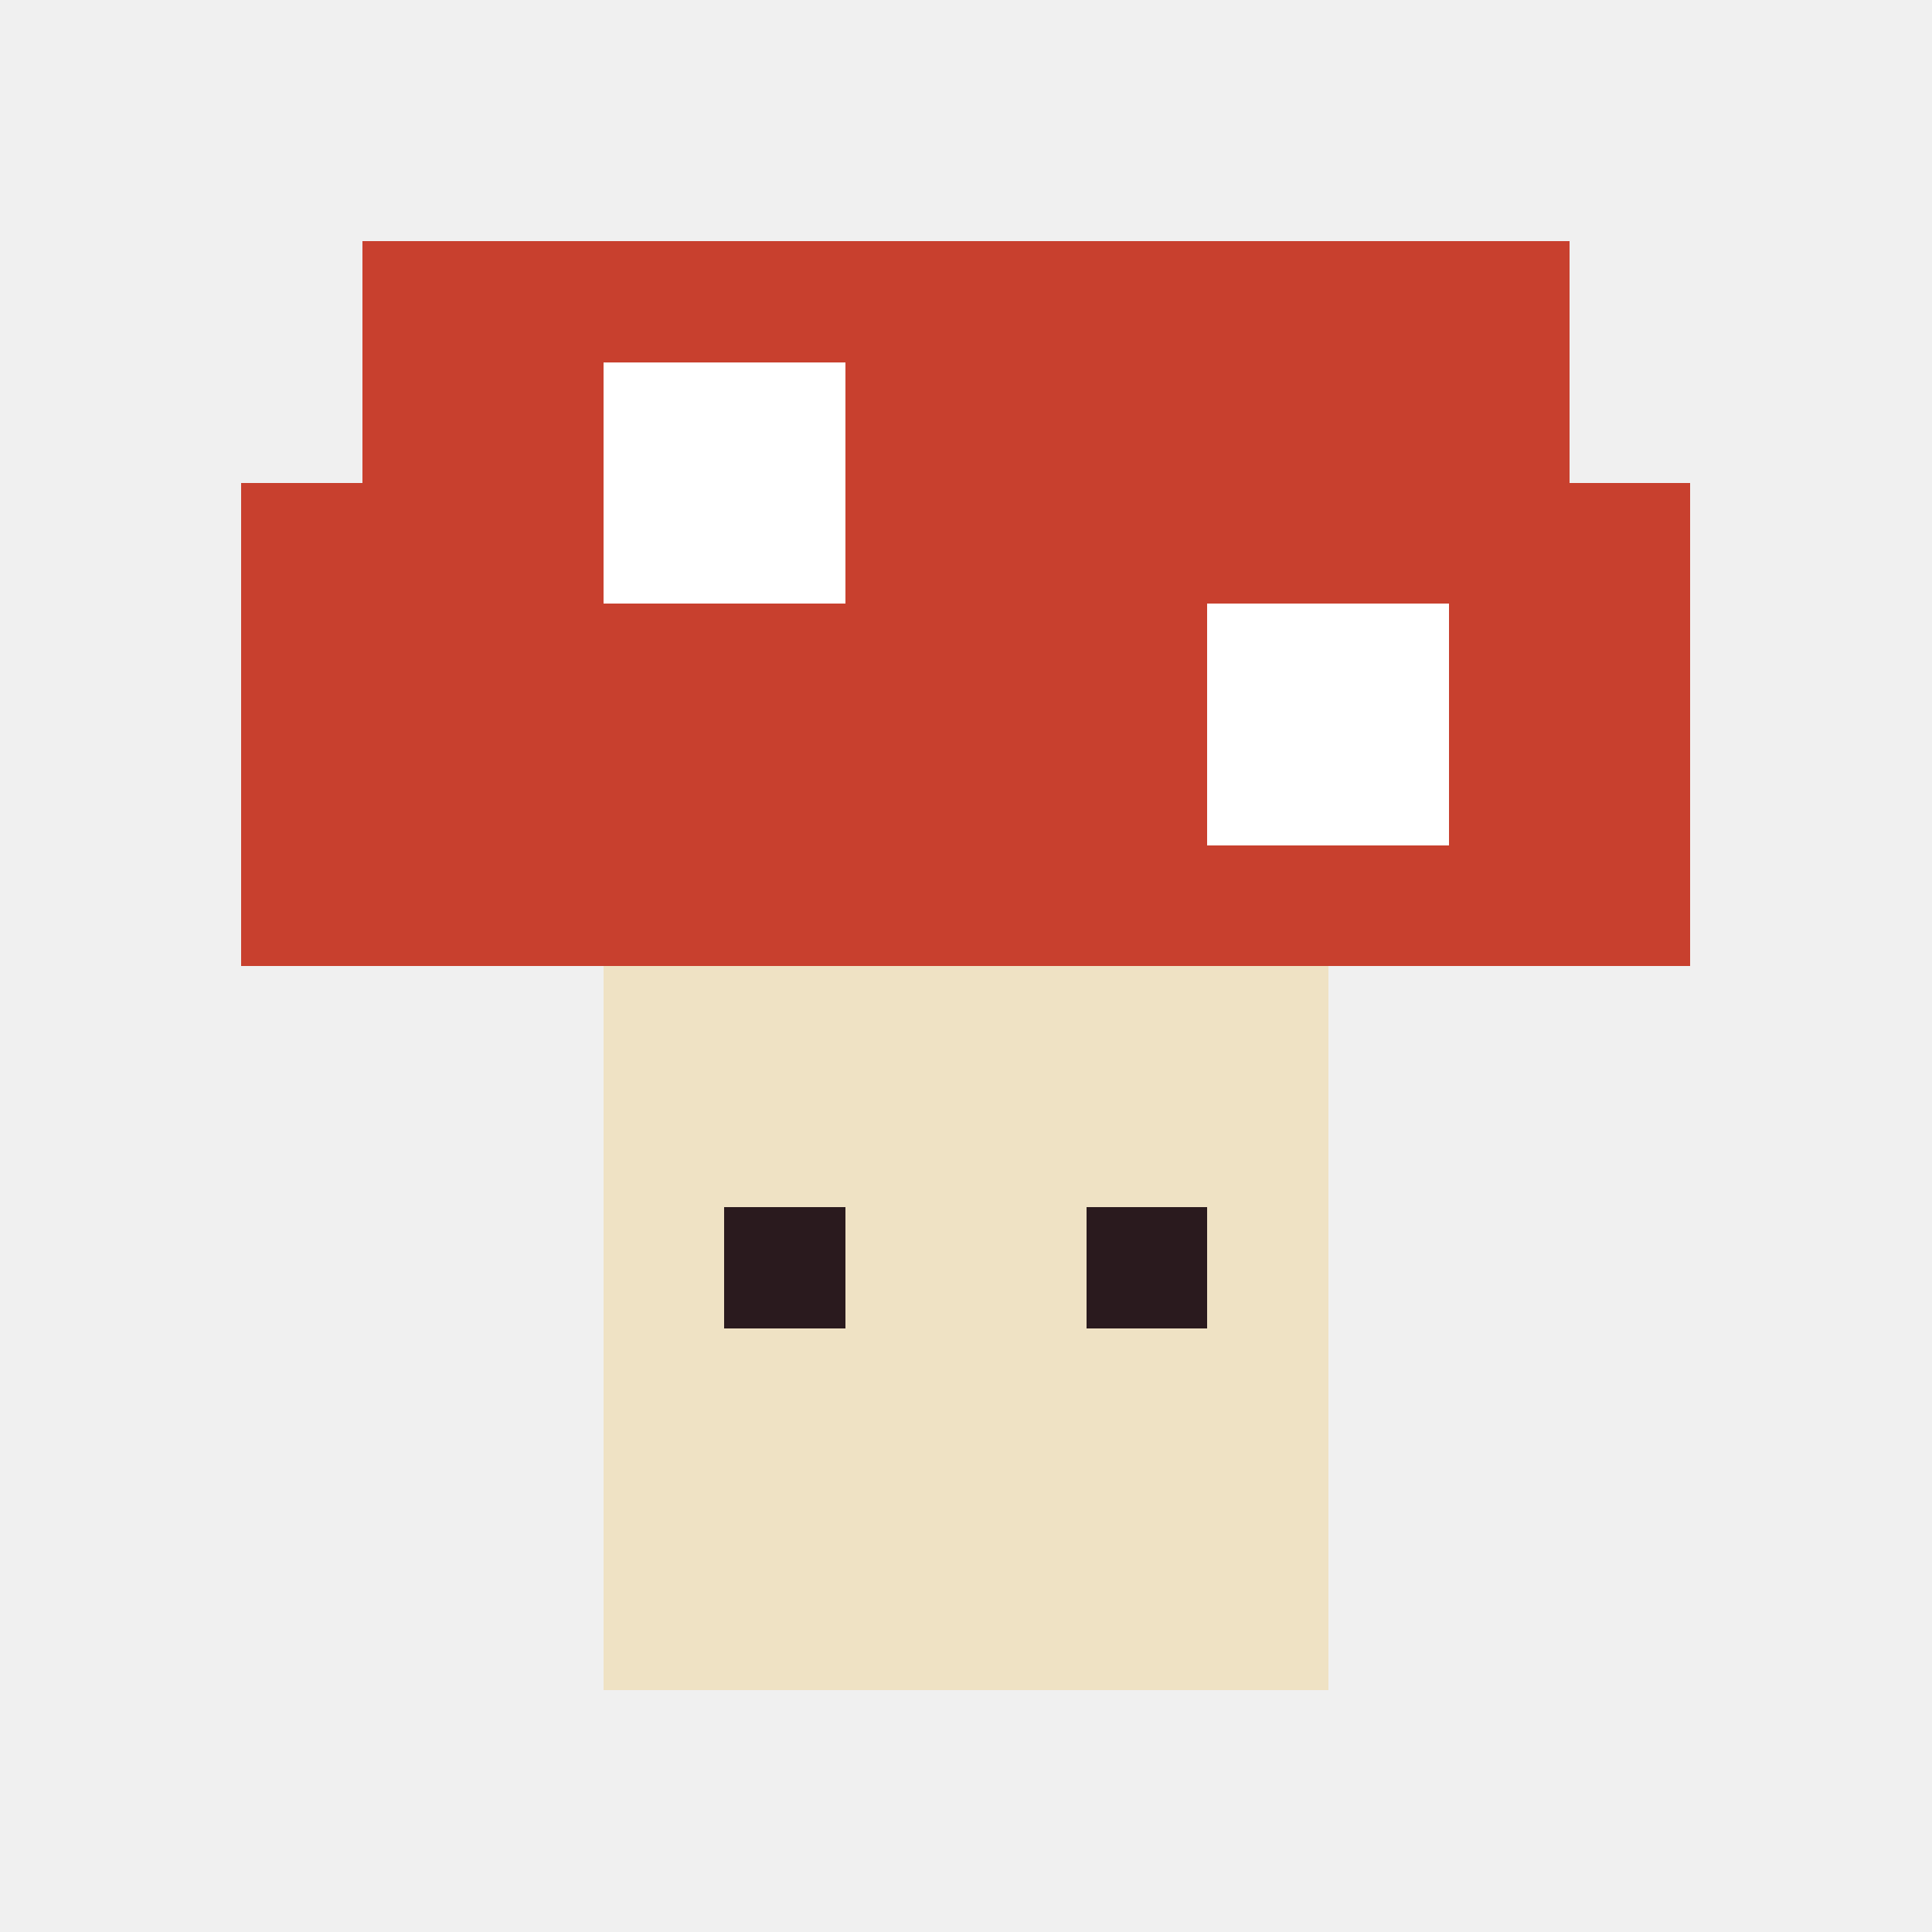
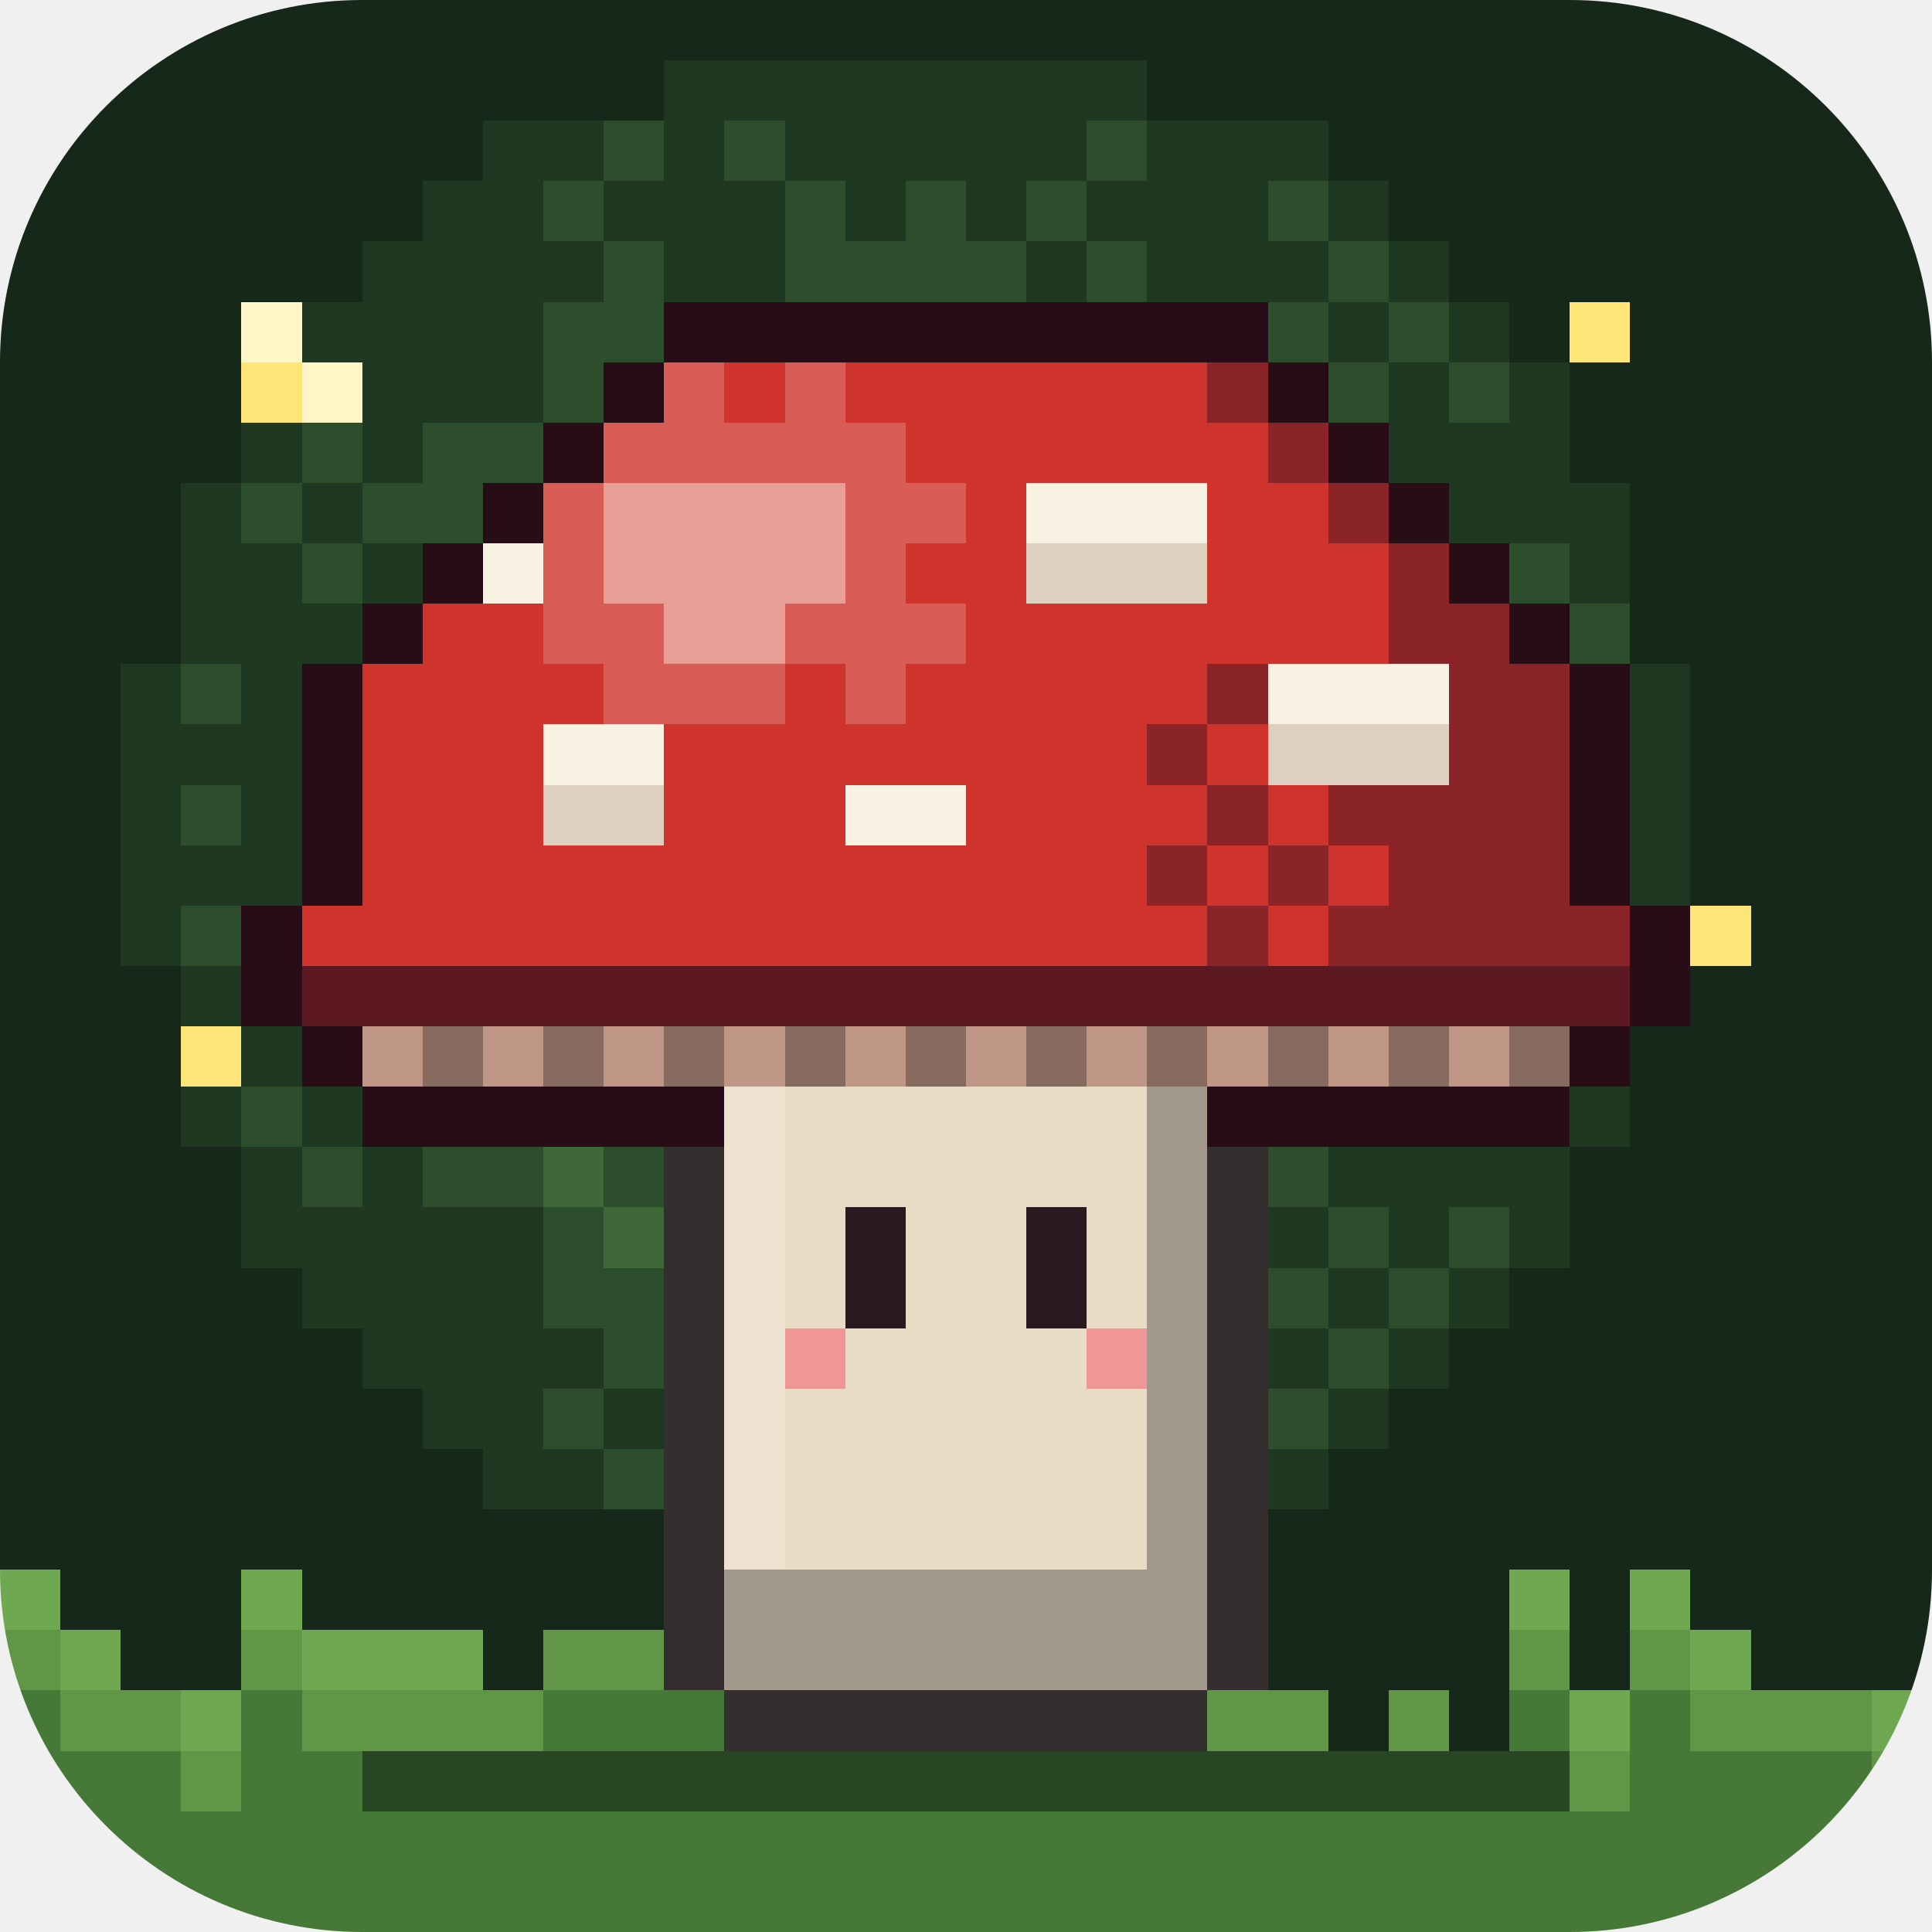
- <svg xmlns="http://www.w3.org/2000/svg" viewBox="0 0 16 16" shape-rendering="crispEdges">
-   <rect x="3" y="2" width="10" height="2" fill="#c8402e" />
-   <rect x="2" y="4" width="12" height="4" fill="#c8402e" />
-   <rect x="5" y="3" width="2" height="2" fill="#fff" />
-   <rect x="10" y="5" width="2" height="2" fill="#fff" />
-   <rect x="5" y="8" width="6" height="6" fill="#efe2c4" />
-   <rect x="6" y="10" width="1" height="1" fill="#2a1a1e" />
-   <rect x="9" y="10" width="1" height="1" fill="#2a1a1e" />
+ <svg xmlns="http://www.w3.org/2000/svg" viewBox="0 0 32 32" shape-rendering="crispEdges">
+   <defs>
+     <clipPath id="r">
+       <rect width="32" height="32" rx="6" />
+     </clipPath>
+   </defs>
+   <g clip-path="url(#r)">
+     <rect x="0" y="0" width="32" height="1" fill="#16281a" />
+     <rect x="0" y="1" width="11" height="1" fill="#16281a" />
+     <rect x="11" y="1" width="8" height="1" fill="#1e3822" />
+     <rect x="19" y="1" width="13" height="1" fill="#16281a" />
+     <rect x="0" y="2" width="8" height="1" fill="#16281a" />
+     <rect x="8" y="2" width="2" height="1" fill="#1e3822" />
+     <rect x="10" y="2" width="1" height="1" fill="#2c4e2c" />
+     <rect x="11" y="2" width="1" height="1" fill="#1e3822" />
+     <rect x="12" y="2" width="1" height="1" fill="#2c4e2c" />
+     <rect x="13" y="2" width="5" height="1" fill="#1e3822" />
+     <rect x="18" y="2" width="1" height="1" fill="#2c4e2c" />
+     <rect x="19" y="2" width="3" height="1" fill="#1e3822" />
+     <rect x="22" y="2" width="10" height="1" fill="#16281a" />
+     <rect x="0" y="3" width="7" height="1" fill="#16281a" />
+     <rect x="7" y="3" width="2" height="1" fill="#1e3822" />
+     <rect x="9" y="3" width="1" height="1" fill="#2c4e2c" />
+     <rect x="10" y="3" width="3" height="1" fill="#1e3822" />
+     <rect x="13" y="3" width="1" height="1" fill="#2c4e2c" />
+     <rect x="14" y="3" width="1" height="1" fill="#1e3822" />
+     <rect x="15" y="3" width="1" height="1" fill="#2c4e2c" />
+     <rect x="16" y="3" width="1" height="1" fill="#1e3822" />
+     <rect x="17" y="3" width="1" height="1" fill="#2c4e2c" />
+     <rect x="18" y="3" width="3" height="1" fill="#1e3822" />
+     <rect x="21" y="3" width="1" height="1" fill="#2c4e2c" />
+     <rect x="22" y="3" width="1" height="1" fill="#1e3822" />
+     <rect x="23" y="3" width="9" height="1" fill="#16281a" />
+     <rect x="0" y="4" width="6" height="1" fill="#16281a" />
+     <rect x="6" y="4" width="4" height="1" fill="#1e3822" />
+     <rect x="10" y="4" width="1" height="1" fill="#2c4e2c" />
+     <rect x="11" y="4" width="2" height="1" fill="#1e3822" />
+     <rect x="13" y="4" width="4" height="1" fill="#2c4e2c" />
+     <rect x="17" y="4" width="1" height="1" fill="#1e3822" />
+     <rect x="18" y="4" width="1" height="1" fill="#2c4e2c" />
+     <rect x="19" y="4" width="3" height="1" fill="#1e3822" />
+     <rect x="22" y="4" width="1" height="1" fill="#2c4e2c" />
+     <rect x="23" y="4" width="1" height="1" fill="#1e3822" />
+     <rect x="24" y="4" width="8" height="1" fill="#16281a" />
+     <rect x="0" y="5" width="4" height="1" fill="#16281a" />
+     <rect x="4" y="5" width="1" height="1" fill="#fff6c8" />
+     <rect x="5" y="5" width="4" height="1" fill="#1e3822" />
+     <rect x="9" y="5" width="2" height="1" fill="#2c4e2c" />
+     <rect x="11" y="5" width="10" height="1" fill="#290d16" />
+     <rect x="21" y="5" width="1" height="1" fill="#2c4e2c" />
+     <rect x="22" y="5" width="1" height="1" fill="#1e3822" />
+     <rect x="23" y="5" width="1" height="1" fill="#2c4e2c" />
+     <rect x="24" y="5" width="1" height="1" fill="#1e3822" />
+     <rect x="25" y="5" width="1" height="1" fill="#16281a" />
+     <rect x="26" y="5" width="1" height="1" fill="#ffe478" />
+     <rect x="27" y="5" width="5" height="1" fill="#16281a" />
+     <rect x="0" y="6" width="4" height="1" fill="#16281a" />
+     <rect x="4" y="6" width="1" height="1" fill="#ffe478" />
+     <rect x="5" y="6" width="1" height="1" fill="#fff6c8" />
+     <rect x="6" y="6" width="3" height="1" fill="#1e3822" />
+     <rect x="9" y="6" width="1" height="1" fill="#2c4e2c" />
+     <rect x="10" y="6" width="1" height="1" fill="#290d16" />
+     <rect x="11" y="6" width="1" height="1" fill="#d85d56" />
+     <rect x="12" y="6" width="1" height="1" fill="#ce342c" />
+     <rect x="13" y="6" width="1" height="1" fill="#d85d56" />
+     <rect x="14" y="6" width="6" height="1" fill="#ce342c" />
+     <rect x="20" y="6" width="1" height="1" fill="#8b2429" />
+     <rect x="21" y="6" width="1" height="1" fill="#290d16" />
+     <rect x="22" y="6" width="1" height="1" fill="#2c4e2c" />
+     <rect x="23" y="6" width="1" height="1" fill="#1e3822" />
+     <rect x="24" y="6" width="1" height="1" fill="#2c4e2c" />
+     <rect x="25" y="6" width="1" height="1" fill="#1e3822" />
+     <rect x="26" y="6" width="6" height="1" fill="#16281a" />
+     <rect x="0" y="7" width="4" height="1" fill="#16281a" />
+     <rect x="4" y="7" width="1" height="1" fill="#1e3822" />
+     <rect x="5" y="7" width="1" height="1" fill="#2c4e2c" />
+     <rect x="6" y="7" width="1" height="1" fill="#1e3822" />
+     <rect x="7" y="7" width="2" height="1" fill="#2c4e2c" />
+     <rect x="9" y="7" width="1" height="1" fill="#290d16" />
+     <rect x="10" y="7" width="5" height="1" fill="#d85d56" />
+     <rect x="15" y="7" width="6" height="1" fill="#ce342c" />
+     <rect x="21" y="7" width="1" height="1" fill="#8b2429" />
+     <rect x="22" y="7" width="1" height="1" fill="#290d16" />
+     <rect x="23" y="7" width="3" height="1" fill="#1e3822" />
+     <rect x="26" y="7" width="6" height="1" fill="#16281a" />
+     <rect x="0" y="8" width="3" height="1" fill="#16281a" />
+     <rect x="3" y="8" width="1" height="1" fill="#1e3822" />
+     <rect x="4" y="8" width="1" height="1" fill="#2c4e2c" />
+     <rect x="5" y="8" width="1" height="1" fill="#1e3822" />
+     <rect x="6" y="8" width="2" height="1" fill="#2c4e2c" />
+     <rect x="8" y="8" width="1" height="1" fill="#290d16" />
+     <rect x="9" y="8" width="1" height="1" fill="#d85d56" />
+     <rect x="10" y="8" width="4" height="1" fill="#e89f97" />
+     <rect x="14" y="8" width="2" height="1" fill="#d85d56" />
+     <rect x="16" y="8" width="1" height="1" fill="#ce342c" />
+     <rect x="17" y="8" width="3" height="1" fill="#f8f2e2" />
+     <rect x="20" y="8" width="2" height="1" fill="#ce342c" />
+     <rect x="22" y="8" width="1" height="1" fill="#8b2429" />
+     <rect x="23" y="8" width="1" height="1" fill="#290d16" />
+     <rect x="24" y="8" width="3" height="1" fill="#1e3822" />
+     <rect x="27" y="8" width="5" height="1" fill="#16281a" />
+     <rect x="0" y="9" width="3" height="1" fill="#16281a" />
+     <rect x="3" y="9" width="2" height="1" fill="#1e3822" />
+     <rect x="5" y="9" width="1" height="1" fill="#2c4e2c" />
+     <rect x="6" y="9" width="1" height="1" fill="#1e3822" />
+     <rect x="7" y="9" width="1" height="1" fill="#290d16" />
+     <rect x="8" y="9" width="1" height="1" fill="#f8f2e2" />
+     <rect x="9" y="9" width="1" height="1" fill="#d85d56" />
+     <rect x="10" y="9" width="4" height="1" fill="#e89f97" />
+     <rect x="14" y="9" width="1" height="1" fill="#d85d56" />
+     <rect x="15" y="9" width="2" height="1" fill="#ce342c" />
+     <rect x="17" y="9" width="3" height="1" fill="#ded0be" />
+     <rect x="20" y="9" width="3" height="1" fill="#ce342c" />
+     <rect x="23" y="9" width="1" height="1" fill="#8b2429" />
+     <rect x="24" y="9" width="1" height="1" fill="#290d16" />
+     <rect x="25" y="9" width="1" height="1" fill="#2c4e2c" />
+     <rect x="26" y="9" width="1" height="1" fill="#1e3822" />
+     <rect x="27" y="9" width="5" height="1" fill="#16281a" />
+     <rect x="0" y="10" width="3" height="1" fill="#16281a" />
+     <rect x="3" y="10" width="3" height="1" fill="#1e3822" />
+     <rect x="6" y="10" width="1" height="1" fill="#290d16" />
+     <rect x="7" y="10" width="2" height="1" fill="#ce342c" />
+     <rect x="9" y="10" width="2" height="1" fill="#d85d56" />
+     <rect x="11" y="10" width="2" height="1" fill="#e89f97" />
+     <rect x="13" y="10" width="3" height="1" fill="#d85d56" />
+     <rect x="16" y="10" width="7" height="1" fill="#ce342c" />
+     <rect x="23" y="10" width="2" height="1" fill="#8b2429" />
+     <rect x="25" y="10" width="1" height="1" fill="#290d16" />
+     <rect x="26" y="10" width="1" height="1" fill="#2c4e2c" />
+     <rect x="27" y="10" width="5" height="1" fill="#16281a" />
+     <rect x="0" y="11" width="2" height="1" fill="#16281a" />
+     <rect x="2" y="11" width="1" height="1" fill="#1e3822" />
+     <rect x="3" y="11" width="1" height="1" fill="#2c4e2c" />
+     <rect x="4" y="11" width="1" height="1" fill="#1e3822" />
+     <rect x="5" y="11" width="1" height="1" fill="#290d16" />
+     <rect x="6" y="11" width="4" height="1" fill="#ce342c" />
+     <rect x="10" y="11" width="3" height="1" fill="#d85d56" />
+     <rect x="13" y="11" width="1" height="1" fill="#ce342c" />
+     <rect x="14" y="11" width="1" height="1" fill="#d85d56" />
+     <rect x="15" y="11" width="5" height="1" fill="#ce342c" />
+     <rect x="20" y="11" width="1" height="1" fill="#8b2429" />
+     <rect x="21" y="11" width="3" height="1" fill="#f8f2e2" />
+     <rect x="24" y="11" width="2" height="1" fill="#8b2429" />
+     <rect x="26" y="11" width="1" height="1" fill="#290d16" />
+     <rect x="27" y="11" width="1" height="1" fill="#1e3822" />
+     <rect x="28" y="11" width="4" height="1" fill="#16281a" />
+     <rect x="0" y="12" width="2" height="1" fill="#16281a" />
+     <rect x="2" y="12" width="3" height="1" fill="#1e3822" />
+     <rect x="5" y="12" width="1" height="1" fill="#290d16" />
+     <rect x="6" y="12" width="3" height="1" fill="#ce342c" />
+     <rect x="9" y="12" width="2" height="1" fill="#f8f2e2" />
+     <rect x="11" y="12" width="8" height="1" fill="#ce342c" />
+     <rect x="19" y="12" width="1" height="1" fill="#8b2429" />
+     <rect x="20" y="12" width="1" height="1" fill="#ce342c" />
+     <rect x="21" y="12" width="3" height="1" fill="#ded0be" />
+     <rect x="24" y="12" width="2" height="1" fill="#8b2429" />
+     <rect x="26" y="12" width="1" height="1" fill="#290d16" />
+     <rect x="27" y="12" width="1" height="1" fill="#1e3822" />
+     <rect x="28" y="12" width="4" height="1" fill="#16281a" />
+     <rect x="0" y="13" width="2" height="1" fill="#16281a" />
+     <rect x="2" y="13" width="1" height="1" fill="#1e3822" />
+     <rect x="3" y="13" width="1" height="1" fill="#2c4e2c" />
+     <rect x="4" y="13" width="1" height="1" fill="#1e3822" />
+     <rect x="5" y="13" width="1" height="1" fill="#290d16" />
+     <rect x="6" y="13" width="3" height="1" fill="#ce342c" />
+     <rect x="9" y="13" width="2" height="1" fill="#ded0be" />
+     <rect x="11" y="13" width="3" height="1" fill="#ce342c" />
+     <rect x="14" y="13" width="2" height="1" fill="#f8f2e2" />
+     <rect x="16" y="13" width="4" height="1" fill="#ce342c" />
+     <rect x="20" y="13" width="1" height="1" fill="#8b2429" />
+     <rect x="21" y="13" width="1" height="1" fill="#ce342c" />
+     <rect x="22" y="13" width="4" height="1" fill="#8b2429" />
+     <rect x="26" y="13" width="1" height="1" fill="#290d16" />
+     <rect x="27" y="13" width="1" height="1" fill="#1e3822" />
+     <rect x="28" y="13" width="4" height="1" fill="#16281a" />
+     <rect x="0" y="14" width="2" height="1" fill="#16281a" />
+     <rect x="2" y="14" width="3" height="1" fill="#1e3822" />
+     <rect x="5" y="14" width="1" height="1" fill="#290d16" />
+     <rect x="6" y="14" width="13" height="1" fill="#ce342c" />
+     <rect x="19" y="14" width="1" height="1" fill="#8b2429" />
+     <rect x="20" y="14" width="1" height="1" fill="#ce342c" />
+     <rect x="21" y="14" width="1" height="1" fill="#8b2429" />
+     <rect x="22" y="14" width="1" height="1" fill="#ce342c" />
+     <rect x="23" y="14" width="3" height="1" fill="#8b2429" />
+     <rect x="26" y="14" width="1" height="1" fill="#290d16" />
+     <rect x="27" y="14" width="1" height="1" fill="#1e3822" />
+     <rect x="28" y="14" width="4" height="1" fill="#16281a" />
+     <rect x="0" y="15" width="2" height="1" fill="#16281a" />
+     <rect x="2" y="15" width="1" height="1" fill="#1e3822" />
+     <rect x="3" y="15" width="1" height="1" fill="#2c4e2c" />
+     <rect x="4" y="15" width="1" height="1" fill="#290d16" />
+     <rect x="5" y="15" width="15" height="1" fill="#ce342c" />
+     <rect x="20" y="15" width="1" height="1" fill="#8b2429" />
+     <rect x="21" y="15" width="1" height="1" fill="#ce342c" />
+     <rect x="22" y="15" width="5" height="1" fill="#8b2429" />
+     <rect x="27" y="15" width="1" height="1" fill="#290d16" />
+     <rect x="28" y="15" width="1" height="1" fill="#ffe478" />
+     <rect x="29" y="15" width="3" height="1" fill="#16281a" />
+     <rect x="0" y="16" width="3" height="1" fill="#16281a" />
+     <rect x="3" y="16" width="1" height="1" fill="#1e3822" />
+     <rect x="4" y="16" width="1" height="1" fill="#290d16" />
+     <rect x="5" y="16" width="22" height="1" fill="#5d1922" />
+     <rect x="27" y="16" width="1" height="1" fill="#290d16" />
+     <rect x="28" y="16" width="4" height="1" fill="#16281a" />
+     <rect x="0" y="17" width="3" height="1" fill="#16281a" />
+     <rect x="3" y="17" width="1" height="1" fill="#ffe478" />
+     <rect x="4" y="17" width="1" height="1" fill="#1e3822" />
+     <rect x="5" y="17" width="1" height="1" fill="#290d16" />
+     <rect x="6" y="17" width="1" height="1" fill="#c09786" />
+     <rect x="7" y="17" width="1" height="1" fill="#866a5e" />
+     <rect x="8" y="17" width="1" height="1" fill="#c09786" />
+     <rect x="9" y="17" width="1" height="1" fill="#866a5e" />
+     <rect x="10" y="17" width="1" height="1" fill="#c09786" />
+     <rect x="11" y="17" width="1" height="1" fill="#866a5e" />
+     <rect x="12" y="17" width="1" height="1" fill="#c09786" />
+     <rect x="13" y="17" width="1" height="1" fill="#866a5e" />
+     <rect x="14" y="17" width="1" height="1" fill="#c09786" />
+     <rect x="15" y="17" width="1" height="1" fill="#866a5e" />
+     <rect x="16" y="17" width="1" height="1" fill="#c09786" />
+     <rect x="17" y="17" width="1" height="1" fill="#866a5e" />
+     <rect x="18" y="17" width="1" height="1" fill="#c09786" />
+     <rect x="19" y="17" width="1" height="1" fill="#866a5e" />
+     <rect x="20" y="17" width="1" height="1" fill="#c09786" />
+     <rect x="21" y="17" width="1" height="1" fill="#866a5e" />
+     <rect x="22" y="17" width="1" height="1" fill="#c09786" />
+     <rect x="23" y="17" width="1" height="1" fill="#866a5e" />
+     <rect x="24" y="17" width="1" height="1" fill="#c09786" />
+     <rect x="25" y="17" width="1" height="1" fill="#866a5e" />
+     <rect x="26" y="17" width="1" height="1" fill="#290d16" />
+     <rect x="27" y="17" width="5" height="1" fill="#16281a" />
+     <rect x="0" y="18" width="3" height="1" fill="#16281a" />
+     <rect x="3" y="18" width="1" height="1" fill="#1e3822" />
+     <rect x="4" y="18" width="1" height="1" fill="#2c4e2c" />
+     <rect x="5" y="18" width="1" height="1" fill="#1e3822" />
+     <rect x="6" y="18" width="6" height="1" fill="#290d16" />
+     <rect x="12" y="18" width="1" height="1" fill="#ece2cf" />
+     <rect x="13" y="18" width="6" height="1" fill="#e8dcc4" />
+     <rect x="19" y="18" width="1" height="1" fill="#a3998b" />
+     <rect x="20" y="18" width="6" height="1" fill="#290d16" />
+     <rect x="26" y="18" width="1" height="1" fill="#1e3822" />
+     <rect x="27" y="18" width="5" height="1" fill="#16281a" />
+     <rect x="0" y="19" width="4" height="1" fill="#16281a" />
+     <rect x="4" y="19" width="1" height="1" fill="#1e3822" />
+     <rect x="5" y="19" width="1" height="1" fill="#2c4e2c" />
+     <rect x="6" y="19" width="1" height="1" fill="#1e3822" />
+     <rect x="7" y="19" width="2" height="1" fill="#2c4e2c" />
+     <rect x="9" y="19" width="1" height="1" fill="#3e6838" />
+     <rect x="10" y="19" width="1" height="1" fill="#2c4e2c" />
+     <rect x="11" y="19" width="1" height="1" fill="#342e2f" />
+     <rect x="12" y="19" width="1" height="1" fill="#ece2cf" />
+     <rect x="13" y="19" width="6" height="1" fill="#e8dcc4" />
+     <rect x="19" y="19" width="1" height="1" fill="#a3998b" />
+     <rect x="20" y="19" width="1" height="1" fill="#342e2f" />
+     <rect x="21" y="19" width="1" height="1" fill="#2c4e2c" />
+     <rect x="22" y="19" width="4" height="1" fill="#1e3822" />
+     <rect x="26" y="19" width="6" height="1" fill="#16281a" />
+     <rect x="0" y="20" width="4" height="1" fill="#16281a" />
+     <rect x="4" y="20" width="5" height="1" fill="#1e3822" />
+     <rect x="9" y="20" width="1" height="1" fill="#2c4e2c" />
+     <rect x="10" y="20" width="1" height="1" fill="#3e6838" />
+     <rect x="11" y="20" width="1" height="1" fill="#342e2f" />
+     <rect x="12" y="20" width="1" height="1" fill="#ece2cf" />
+     <rect x="13" y="20" width="1" height="1" fill="#e8dcc4" />
+     <rect x="14" y="20" width="1" height="1" fill="#281a1e" />
+     <rect x="15" y="20" width="2" height="1" fill="#e8dcc4" />
+     <rect x="17" y="20" width="1" height="1" fill="#281a1e" />
+     <rect x="18" y="20" width="1" height="1" fill="#e8dcc4" />
+     <rect x="19" y="20" width="1" height="1" fill="#a3998b" />
+     <rect x="20" y="20" width="1" height="1" fill="#342e2f" />
+     <rect x="21" y="20" width="1" height="1" fill="#1e3822" />
+     <rect x="22" y="20" width="1" height="1" fill="#2c4e2c" />
+     <rect x="23" y="20" width="1" height="1" fill="#1e3822" />
+     <rect x="24" y="20" width="1" height="1" fill="#2c4e2c" />
+     <rect x="25" y="20" width="1" height="1" fill="#1e3822" />
+     <rect x="26" y="20" width="6" height="1" fill="#16281a" />
+     <rect x="0" y="21" width="5" height="1" fill="#16281a" />
+     <rect x="5" y="21" width="4" height="1" fill="#1e3822" />
+     <rect x="9" y="21" width="2" height="1" fill="#2c4e2c" />
+     <rect x="11" y="21" width="1" height="1" fill="#342e2f" />
+     <rect x="12" y="21" width="1" height="1" fill="#ece2cf" />
+     <rect x="13" y="21" width="1" height="1" fill="#e8dcc4" />
+     <rect x="14" y="21" width="1" height="1" fill="#281a1e" />
+     <rect x="15" y="21" width="2" height="1" fill="#e8dcc4" />
+     <rect x="17" y="21" width="1" height="1" fill="#281a1e" />
+     <rect x="18" y="21" width="1" height="1" fill="#e8dcc4" />
+     <rect x="19" y="21" width="1" height="1" fill="#a3998b" />
+     <rect x="20" y="21" width="1" height="1" fill="#342e2f" />
+     <rect x="21" y="21" width="1" height="1" fill="#2c4e2c" />
+     <rect x="22" y="21" width="1" height="1" fill="#1e3822" />
+     <rect x="23" y="21" width="1" height="1" fill="#2c4e2c" />
+     <rect x="24" y="21" width="1" height="1" fill="#1e3822" />
+     <rect x="25" y="21" width="7" height="1" fill="#16281a" />
+     <rect x="0" y="22" width="6" height="1" fill="#16281a" />
+     <rect x="6" y="22" width="4" height="1" fill="#1e3822" />
+     <rect x="10" y="22" width="1" height="1" fill="#2c4e2c" />
+     <rect x="11" y="22" width="1" height="1" fill="#342e2f" />
+     <rect x="12" y="22" width="1" height="1" fill="#ece2cf" />
+     <rect x="13" y="22" width="1" height="1" fill="#f09696" />
+     <rect x="14" y="22" width="4" height="1" fill="#e8dcc4" />
+     <rect x="18" y="22" width="1" height="1" fill="#f09696" />
+     <rect x="19" y="22" width="1" height="1" fill="#a3998b" />
+     <rect x="20" y="22" width="1" height="1" fill="#342e2f" />
+     <rect x="21" y="22" width="1" height="1" fill="#1e3822" />
+     <rect x="22" y="22" width="1" height="1" fill="#2c4e2c" />
+     <rect x="23" y="22" width="1" height="1" fill="#1e3822" />
+     <rect x="24" y="22" width="8" height="1" fill="#16281a" />
+     <rect x="0" y="23" width="7" height="1" fill="#16281a" />
+     <rect x="7" y="23" width="2" height="1" fill="#1e3822" />
+     <rect x="9" y="23" width="1" height="1" fill="#2c4e2c" />
+     <rect x="10" y="23" width="1" height="1" fill="#1e3822" />
+     <rect x="11" y="23" width="1" height="1" fill="#342e2f" />
+     <rect x="12" y="23" width="1" height="1" fill="#ece2cf" />
+     <rect x="13" y="23" width="6" height="1" fill="#e8dcc4" />
+     <rect x="19" y="23" width="1" height="1" fill="#a3998b" />
+     <rect x="20" y="23" width="1" height="1" fill="#342e2f" />
+     <rect x="21" y="23" width="1" height="1" fill="#2c4e2c" />
+     <rect x="22" y="23" width="1" height="1" fill="#1e3822" />
+     <rect x="23" y="23" width="9" height="1" fill="#16281a" />
+     <rect x="0" y="24" width="8" height="1" fill="#16281a" />
+     <rect x="8" y="24" width="2" height="1" fill="#1e3822" />
+     <rect x="10" y="24" width="1" height="1" fill="#2c4e2c" />
+     <rect x="11" y="24" width="1" height="1" fill="#342e2f" />
+     <rect x="12" y="24" width="1" height="1" fill="#ece2cf" />
+     <rect x="13" y="24" width="6" height="1" fill="#e8dcc4" />
+     <rect x="19" y="24" width="1" height="1" fill="#a3998b" />
+     <rect x="20" y="24" width="1" height="1" fill="#342e2f" />
+     <rect x="21" y="24" width="1" height="1" fill="#1e3822" />
+     <rect x="22" y="24" width="10" height="1" fill="#16281a" />
+     <rect x="0" y="25" width="11" height="1" fill="#16281a" />
+     <rect x="11" y="25" width="1" height="1" fill="#342e2f" />
+     <rect x="12" y="25" width="1" height="1" fill="#ece2cf" />
+     <rect x="13" y="25" width="6" height="1" fill="#e8dcc4" />
+     <rect x="19" y="25" width="1" height="1" fill="#a3998b" />
+     <rect x="20" y="25" width="1" height="1" fill="#342e2f" />
+     <rect x="21" y="25" width="11" height="1" fill="#16281a" />
+     <rect x="0" y="26" width="1" height="1" fill="#6ea850" />
+     <rect x="1" y="26" width="3" height="1" fill="#16281a" />
+     <rect x="4" y="26" width="1" height="1" fill="#6ea850" />
+     <rect x="5" y="26" width="6" height="1" fill="#16281a" />
+     <rect x="11" y="26" width="1" height="1" fill="#342e2f" />
+     <rect x="12" y="26" width="8" height="1" fill="#a3998b" />
+     <rect x="20" y="26" width="1" height="1" fill="#342e2f" />
+     <rect x="21" y="26" width="4" height="1" fill="#16281a" />
+     <rect x="25" y="26" width="1" height="1" fill="#6ea850" />
+     <rect x="26" y="26" width="1" height="1" fill="#16281a" />
+     <rect x="27" y="26" width="1" height="1" fill="#6ea850" />
+     <rect x="28" y="26" width="4" height="1" fill="#16281a" />
+     <rect x="0" y="27" width="1" height="1" fill="#609646" />
+     <rect x="1" y="27" width="1" height="1" fill="#6ea850" />
+     <rect x="2" y="27" width="2" height="1" fill="#16281a" />
+     <rect x="4" y="27" width="1" height="1" fill="#609646" />
+     <rect x="5" y="27" width="3" height="1" fill="#6ea850" />
+     <rect x="8" y="27" width="1" height="1" fill="#16281a" />
+     <rect x="9" y="27" width="2" height="1" fill="#609646" />
+     <rect x="11" y="27" width="1" height="1" fill="#342e2f" />
+     <rect x="12" y="27" width="8" height="1" fill="#a3998b" />
+     <rect x="20" y="27" width="1" height="1" fill="#342e2f" />
+     <rect x="21" y="27" width="4" height="1" fill="#16281a" />
+     <rect x="25" y="27" width="1" height="1" fill="#609646" />
+     <rect x="26" y="27" width="1" height="1" fill="#16281a" />
+     <rect x="27" y="27" width="1" height="1" fill="#609646" />
+     <rect x="28" y="27" width="1" height="1" fill="#6ea850" />
+     <rect x="29" y="27" width="3" height="1" fill="#16281a" />
+     <rect x="0" y="28" width="1" height="1" fill="#467838" />
+     <rect x="1" y="28" width="2" height="1" fill="#609646" />
+     <rect x="3" y="28" width="1" height="1" fill="#6ea850" />
+     <rect x="4" y="28" width="1" height="1" fill="#467838" />
+     <rect x="5" y="28" width="4" height="1" fill="#609646" />
+     <rect x="9" y="28" width="3" height="1" fill="#467838" />
+     <rect x="12" y="28" width="8" height="1" fill="#342e2f" />
+     <rect x="20" y="28" width="2" height="1" fill="#609646" />
+     <rect x="22" y="28" width="1" height="1" fill="#16281a" />
+     <rect x="23" y="28" width="1" height="1" fill="#609646" />
+     <rect x="24" y="28" width="1" height="1" fill="#16281a" />
+     <rect x="25" y="28" width="1" height="1" fill="#467838" />
+     <rect x="26" y="28" width="1" height="1" fill="#6ea850" />
+     <rect x="27" y="28" width="1" height="1" fill="#467838" />
+     <rect x="28" y="28" width="3" height="1" fill="#609646" />
+     <rect x="31" y="28" width="1" height="1" fill="#6ea850" />
+     <rect x="0" y="29" width="3" height="1" fill="#467838" />
+     <rect x="3" y="29" width="1" height="1" fill="#609646" />
+     <rect x="4" y="29" width="2" height="1" fill="#467838" />
+     <rect x="6" y="29" width="20" height="1" fill="#284624" />
+     <rect x="26" y="29" width="1" height="1" fill="#609646" />
+     <rect x="27" y="29" width="4" height="1" fill="#467838" />
+     <rect x="31" y="29" width="1" height="1" fill="#609646" />
+     <rect x="0" y="30" width="32" height="1" fill="#467838" />
+     <rect x="0" y="31" width="32" height="1" fill="#467838" />
+   </g>
</svg>
